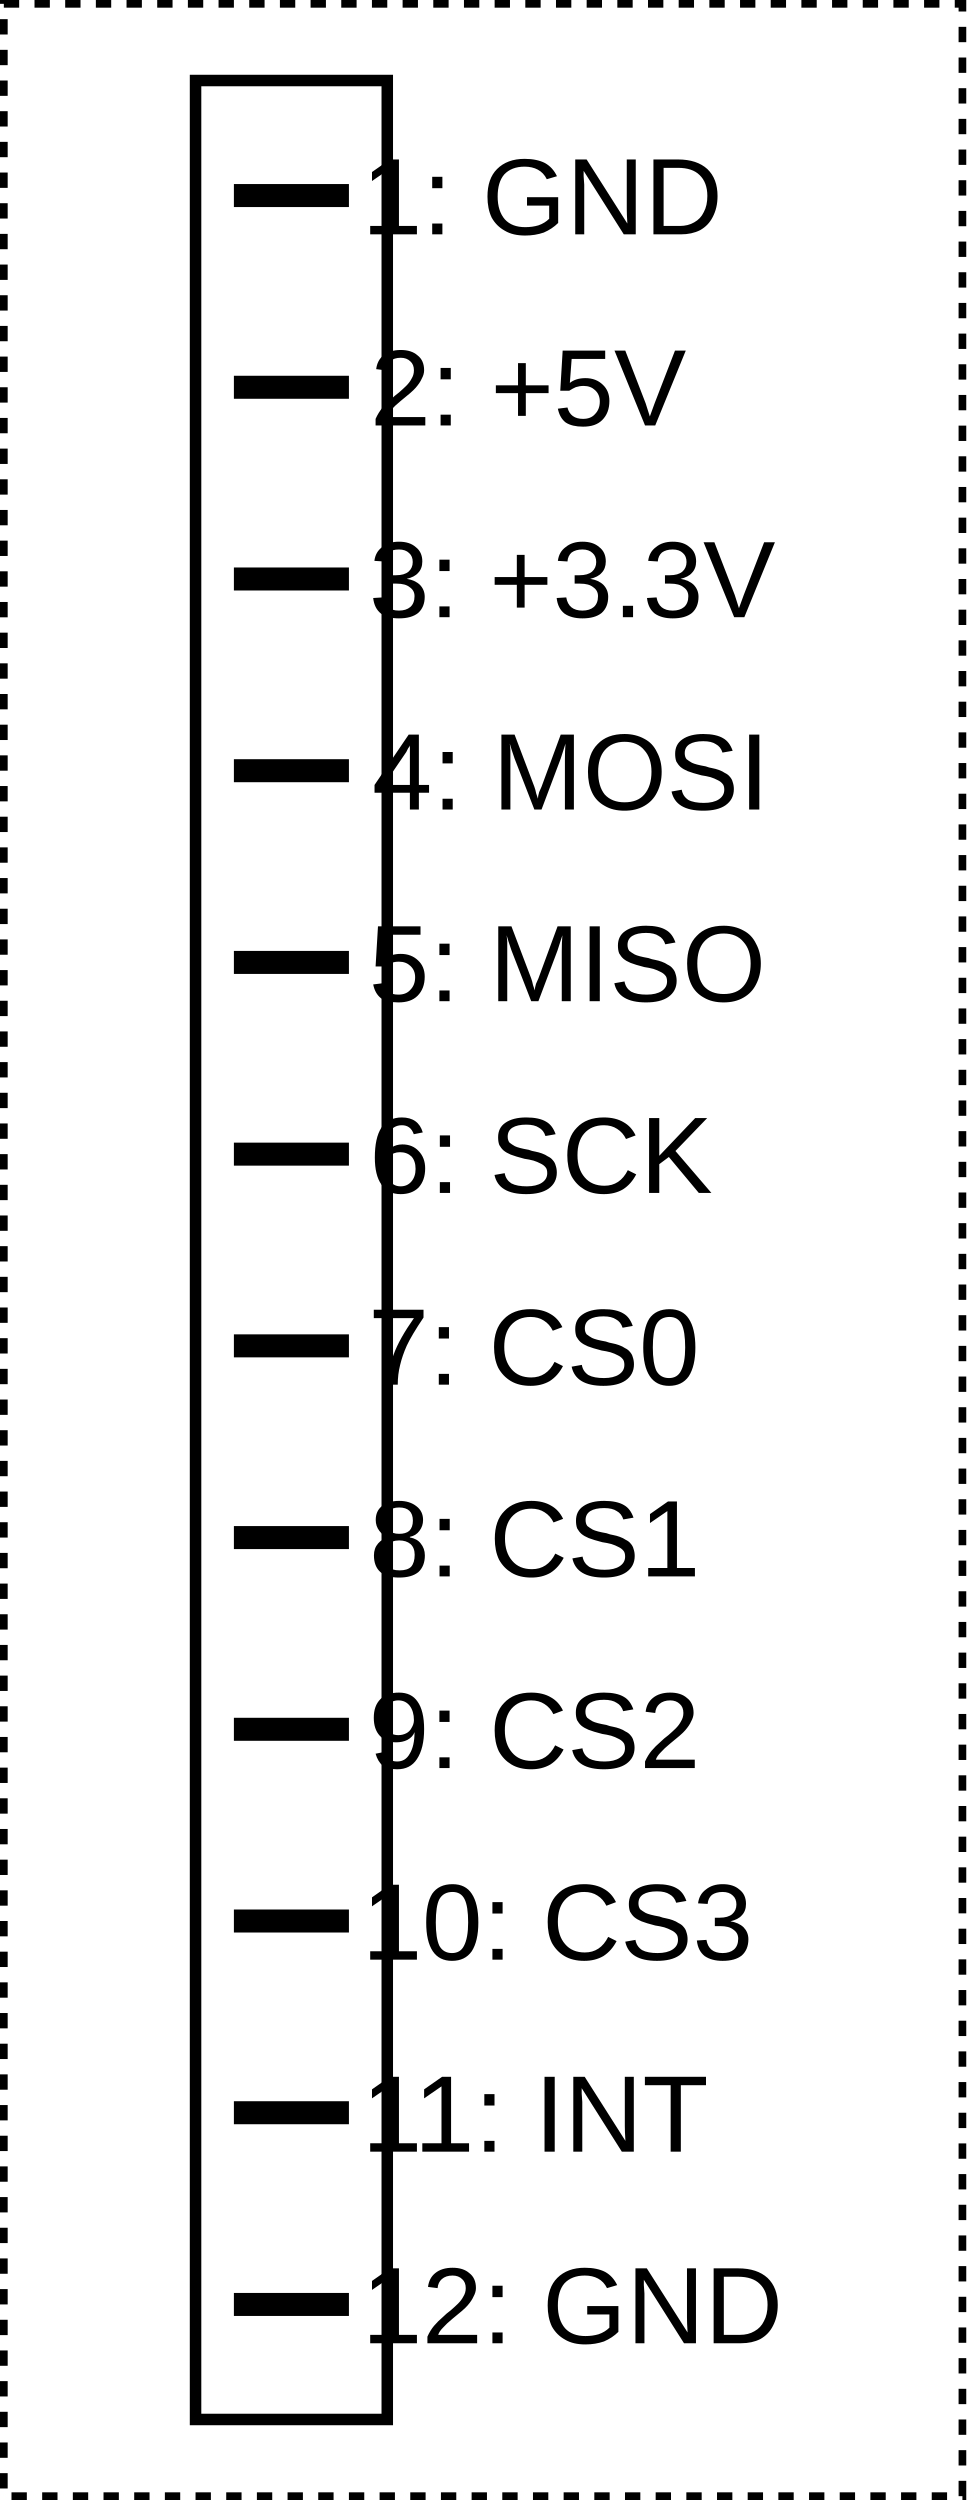
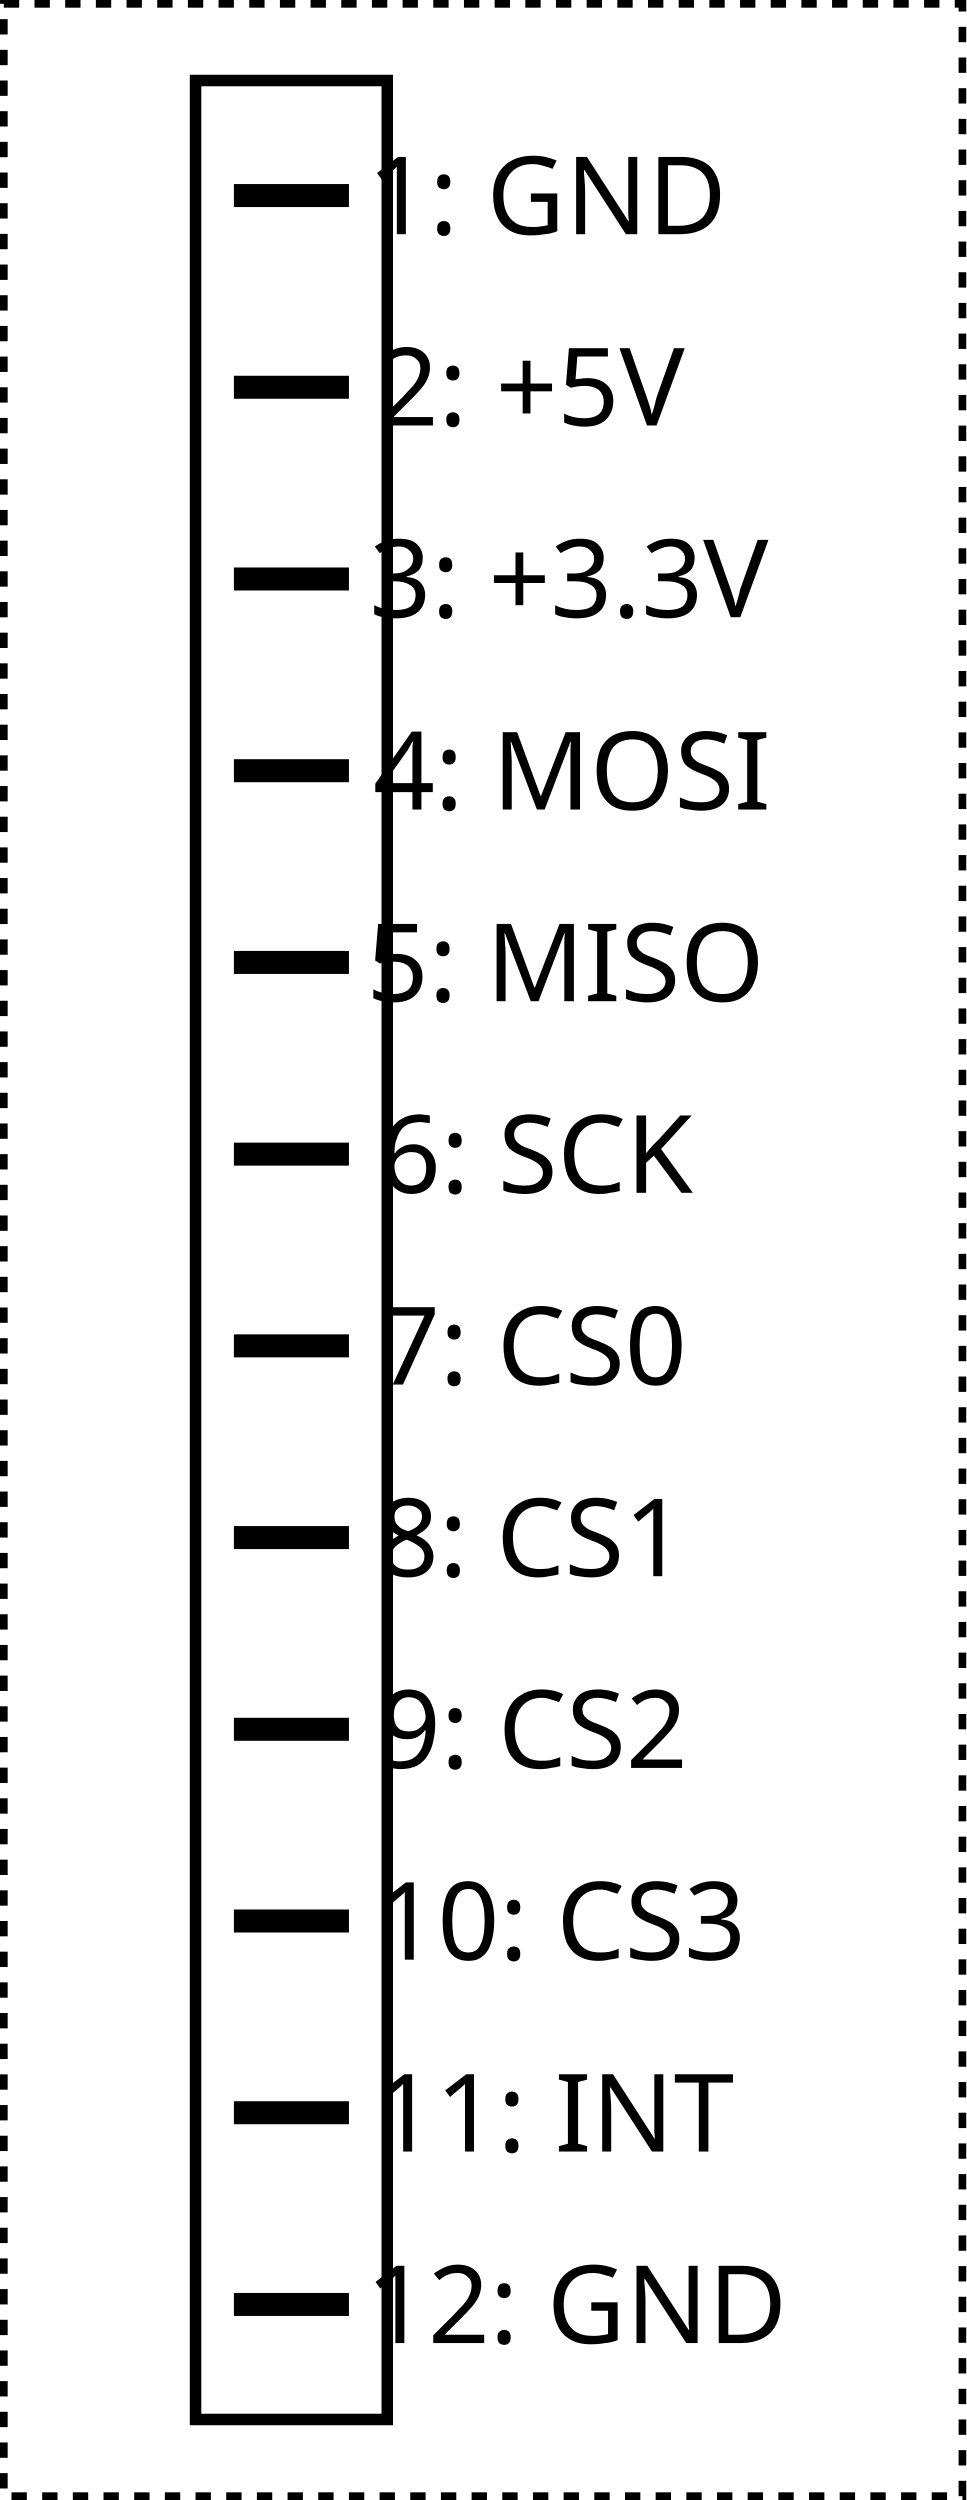
<svg xmlns="http://www.w3.org/2000/svg" width="25.2mm" height="65.2mm" viewBox="0 0 25.2 65.2" version="1.1" id="svg1">
  <defs id="defs1" />
  <g id="layer1" transform="translate(0.1,0.1)">
    <rect style="fill:none;stroke:#000000;stroke-width:0.2;stroke-dasharray:0.4, 0.4;stroke-dashoffset:0;stroke-opacity:1" id="rect1-53" width="25" height="65" x="0" y="0" />
    <rect style="fill:none;stroke:#000000;stroke-width:0.3;stroke-dasharray:none;stroke-opacity:1" id="rect1-5-8-3" width="5" height="61" x="5" y="2" />
    <path style="fill:none;stroke:#000000;stroke-width:0.6;stroke-linejoin:miter;stroke-miterlimit:4;stroke-dasharray:none" d="M 9,5 H 7.5 6" id="path24-4-9-2" />
-     <text xml:space="preserve" style="font-size:2.822px;line-height:1;font-family:Arial;-inkscape-font-specification:'Arial, Normal';text-align:center;letter-spacing:0px;writing-mode:lr-tb;direction:ltr;text-anchor:middle;fill:#000000;fill-opacity:1;stroke:none;stroke-width:0.3" x="16" y="6.01" id="text3">
-       <tspan id="tspan3" style="fill:#000000;fill-opacity:1;stroke:none;stroke-width:0.3" x="16" y="6.01">1: GND</tspan>
+     <text xml:space="preserve" style="font-style:normal;font-variant:normal;font-weight:normal;font-stretch:normal;font-size:2.822px;line-height:1;font-family:'PT Sans';-inkscape-font-specification:'PT Sans, Normal';font-variant-ligatures:normal;font-variant-caps:normal;font-variant-numeric:normal;font-variant-east-asian:normal;text-align:center;letter-spacing:0px;writing-mode:lr-tb;direction:ltr;text-anchor:middle;fill:#000000;fill-opacity:1;stroke:none;stroke-width:0.3" x="16" y="6.01" id="text3">
+       <tspan id="tspan3" style="font-style:normal;font-variant:normal;font-weight:normal;font-stretch:normal;font-size:2.822px;font-family:'PT Sans';-inkscape-font-specification:'PT Sans, Normal';font-variant-ligatures:normal;font-variant-caps:normal;font-variant-numeric:normal;font-variant-east-asian:normal;fill:#000000;fill-opacity:1;stroke:none;stroke-width:0.3" x="16" y="6.01">1: GND</tspan>
    </text>
    <path style="fill:none;stroke:#000000;stroke-width:0.6;stroke-linejoin:miter;stroke-miterlimit:4;stroke-dasharray:none" d="M 9,10 H 7.5 6" id="path24-4-9-2-2" />
-     <text xml:space="preserve" style="font-size:2.822px;line-height:1;font-family:Arial;-inkscape-font-specification:'Arial, Normal';text-align:center;letter-spacing:0px;writing-mode:lr-tb;direction:ltr;text-anchor:middle;fill:#000000;fill-opacity:1;stroke:none;stroke-width:0.3" x="15.636" y="10.997" id="text3-6">
-       <tspan id="tspan3-1" style="fill:#000000;fill-opacity:1;stroke:none;stroke-width:0.3" x="15.636" y="10.997">2: +5V</tspan>
+     <text xml:space="preserve" style="font-style:normal;font-variant:normal;font-weight:normal;font-stretch:normal;font-size:2.822px;line-height:1;font-family:'PT Sans';-inkscape-font-specification:'PT Sans, Normal';font-variant-ligatures:normal;font-variant-caps:normal;font-variant-numeric:normal;font-variant-east-asian:normal;text-align:center;letter-spacing:0px;writing-mode:lr-tb;direction:ltr;text-anchor:middle;fill:#000000;fill-opacity:1;stroke:none;stroke-width:0.3" x="15.57" y="10.997" id="text3-6">
+       <tspan id="tspan3-1" style="font-style:normal;font-variant:normal;font-weight:normal;font-stretch:normal;font-size:2.822px;font-family:'PT Sans';-inkscape-font-specification:'PT Sans, Normal';font-variant-ligatures:normal;font-variant-caps:normal;font-variant-numeric:normal;font-variant-east-asian:normal;fill:#000000;fill-opacity:1;stroke:none;stroke-width:0.3" x="15.57" y="10.997">2: +5V</tspan>
    </text>
    <path style="fill:none;stroke:#000000;stroke-width:0.6;stroke-linejoin:miter;stroke-miterlimit:4;stroke-dasharray:none" d="M 9,15 H 7.5 6" id="path24-4-9-2-20" />
-     <text xml:space="preserve" style="font-size:2.822px;line-height:1;font-family:Arial;-inkscape-font-specification:'Arial, Normal';text-align:center;letter-spacing:0px;writing-mode:lr-tb;direction:ltr;text-anchor:middle;fill:#000000;fill-opacity:1;stroke:none;stroke-width:0.3" x="16.78" y="15.996" id="text3-2">
-       <tspan id="tspan3-3" style="fill:#000000;fill-opacity:1;stroke:none;stroke-width:0.3" x="16.78" y="15.996">3: +3.3V</tspan>
+     <text xml:space="preserve" style="font-style:normal;font-variant:normal;font-weight:normal;font-stretch:normal;font-size:2.822px;line-height:1;font-family:'PT Sans';-inkscape-font-specification:'PT Sans, Normal';font-variant-ligatures:normal;font-variant-caps:normal;font-variant-numeric:normal;font-variant-east-asian:normal;text-align:center;letter-spacing:0px;writing-mode:lr-tb;direction:ltr;text-anchor:middle;fill:#000000;fill-opacity:1;stroke:none;stroke-width:0.3" x="16.567" y="15.996" id="text3-2">
+       <tspan id="tspan3-3" style="font-style:normal;font-variant:normal;font-weight:normal;font-stretch:normal;font-size:2.822px;font-family:'PT Sans';-inkscape-font-specification:'PT Sans, Normal';font-variant-ligatures:normal;font-variant-caps:normal;font-variant-numeric:normal;font-variant-east-asian:normal;fill:#000000;fill-opacity:1;stroke:none;stroke-width:0.3" x="16.567" y="15.996">3: +3.3V</tspan>
    </text>
    <path style="fill:none;stroke:#000000;stroke-width:0.6;stroke-linejoin:miter;stroke-miterlimit:4;stroke-dasharray:none" d="M 9,20 H 7.5 6" id="path24-4-9-2-22" />
-     <text xml:space="preserve" style="font-size:2.822px;line-height:1;font-family:Arial;-inkscape-font-specification:'Arial, Normal';text-align:center;letter-spacing:0px;writing-mode:lr-tb;direction:ltr;text-anchor:middle;fill:#000000;fill-opacity:1;stroke:none;stroke-width:0.3" x="16.742" y="21.011" id="text3-8">
-       <tspan id="tspan3-9" style="fill:#000000;fill-opacity:1;stroke:none;stroke-width:0.3" x="16.742" y="21.011">4: MOSI</tspan>
+     <text xml:space="preserve" style="font-style:normal;font-variant:normal;font-weight:normal;font-stretch:normal;font-size:2.822px;line-height:1;font-family:'PT Sans';-inkscape-font-specification:'PT Sans, Normal';font-variant-ligatures:normal;font-variant-caps:normal;font-variant-numeric:normal;font-variant-east-asian:normal;text-align:center;letter-spacing:0px;writing-mode:lr-tb;direction:ltr;text-anchor:middle;fill:#000000;fill-opacity:1;stroke:none;stroke-width:0.3" x="16.646" y="21.011" id="text3-8">
+       <tspan id="tspan3-9" style="font-style:normal;font-variant:normal;font-weight:normal;font-stretch:normal;font-size:2.822px;font-family:'PT Sans';-inkscape-font-specification:'PT Sans, Normal';font-variant-ligatures:normal;font-variant-caps:normal;font-variant-numeric:normal;font-variant-east-asian:normal;fill:#000000;fill-opacity:1;stroke:none;stroke-width:0.3" x="16.646" y="21.011">4: MOSI</tspan>
    </text>
    <path style="fill:none;stroke:#000000;stroke-width:0.6;stroke-linejoin:miter;stroke-miterlimit:4;stroke-dasharray:none" d="M 9,25 H 7.5 6" id="path24-4-9-2-1" />
-     <text xml:space="preserve" style="font-size:2.822px;line-height:1;font-family:Arial;-inkscape-font-specification:'Arial, Normal';text-align:center;letter-spacing:0px;writing-mode:lr-tb;direction:ltr;text-anchor:middle;fill:#000000;fill-opacity:1;stroke:none;stroke-width:0.3" x="16.661" y="26.011" id="text3-29">
-       <tspan id="tspan3-31" style="fill:#000000;fill-opacity:1;stroke:none;stroke-width:0.3" x="16.661" y="26.011">5: MISO</tspan>
+     <text xml:space="preserve" style="font-style:normal;font-variant:normal;font-weight:normal;font-stretch:normal;font-size:2.822px;line-height:1;font-family:'PT Sans';-inkscape-font-specification:'PT Sans, Normal';font-variant-ligatures:normal;font-variant-caps:normal;font-variant-numeric:normal;font-variant-east-asian:normal;text-align:center;letter-spacing:0px;writing-mode:lr-tb;direction:ltr;text-anchor:middle;fill:#000000;fill-opacity:1;stroke:none;stroke-width:0.3" x="16.485" y="26.011" id="text3-29">
+       <tspan id="tspan3-31" style="font-style:normal;font-variant:normal;font-weight:normal;font-stretch:normal;font-size:2.822px;font-family:'PT Sans';-inkscape-font-specification:'PT Sans, Normal';font-variant-ligatures:normal;font-variant-caps:normal;font-variant-numeric:normal;font-variant-east-asian:normal;fill:#000000;fill-opacity:1;stroke:none;stroke-width:0.3" x="16.485" y="26.011">5: MISO</tspan>
    </text>
    <path style="fill:none;stroke:#000000;stroke-width:0.6;stroke-linejoin:miter;stroke-miterlimit:4;stroke-dasharray:none" d="M 9,30 H 7.5 6" id="path24-4-9-2-8" />
-     <text xml:space="preserve" style="font-size:2.822px;line-height:1;font-family:Arial;-inkscape-font-specification:'Arial, Normal';text-align:center;letter-spacing:0px;writing-mode:lr-tb;direction:ltr;text-anchor:middle;fill:#000000;fill-opacity:1;stroke:none;stroke-width:0.3" x="15.967" y="31.01" id="text3-4">
-       <tspan id="tspan3-5" style="fill:#000000;fill-opacity:1;stroke:none;stroke-width:0.3" x="15.967" y="31.01">6: SCK</tspan>
+     <text xml:space="preserve" style="font-style:normal;font-variant:normal;font-weight:normal;font-stretch:normal;font-size:2.822px;line-height:1;font-family:'PT Sans';-inkscape-font-specification:'PT Sans, Normal';font-variant-ligatures:normal;font-variant-caps:normal;font-variant-numeric:normal;font-variant-east-asian:normal;text-align:center;letter-spacing:0px;writing-mode:lr-tb;direction:ltr;text-anchor:middle;fill:#000000;fill-opacity:1;stroke:none;stroke-width:0.3" x="15.708" y="31.01" id="text3-4">
+       <tspan id="tspan3-5" style="font-style:normal;font-variant:normal;font-weight:normal;font-stretch:normal;font-size:2.822px;font-family:'PT Sans';-inkscape-font-specification:'PT Sans, Normal';font-variant-ligatures:normal;font-variant-caps:normal;font-variant-numeric:normal;font-variant-east-asian:normal;fill:#000000;fill-opacity:1;stroke:none;stroke-width:0.3" x="15.708" y="31.01">6: SCK</tspan>
    </text>
    <path style="fill:none;stroke:#000000;stroke-width:0.6;stroke-linejoin:miter;stroke-miterlimit:4;stroke-dasharray:none" d="M 9,35 H 7.5 6" id="path24-4-9-2-10" />
-     <text xml:space="preserve" style="font-size:2.822px;line-height:1;font-family:Arial;-inkscape-font-specification:'Arial, Normal';text-align:center;letter-spacing:0px;writing-mode:lr-tb;direction:ltr;text-anchor:middle;fill:#000000;fill-opacity:1;stroke:none;stroke-width:0.3" x="15.783" y="36.01" id="text3-63">
-       <tspan id="tspan3-2" style="fill:#000000;fill-opacity:1;stroke:none;stroke-width:0.3" x="15.783" y="36.01">7: CS0</tspan>
+     <text xml:space="preserve" style="font-style:normal;font-variant:normal;font-weight:normal;font-stretch:normal;font-size:2.822px;line-height:1;font-family:'PT Sans';-inkscape-font-specification:'PT Sans, Normal';font-variant-ligatures:normal;font-variant-caps:normal;font-variant-numeric:normal;font-variant-east-asian:normal;text-align:center;letter-spacing:0px;writing-mode:lr-tb;direction:ltr;text-anchor:middle;fill:#000000;fill-opacity:1;stroke:none;stroke-width:0.3" x="15.613" y="36.01" id="text3-63">
+       <tspan id="tspan3-2" style="font-style:normal;font-variant:normal;font-weight:normal;font-stretch:normal;font-size:2.822px;font-family:'PT Sans';-inkscape-font-specification:'PT Sans, Normal';font-variant-ligatures:normal;font-variant-caps:normal;font-variant-numeric:normal;font-variant-east-asian:normal;fill:#000000;fill-opacity:1;stroke:none;stroke-width:0.3" x="15.613" y="36.01">7: CS0</tspan>
    </text>
    <path style="fill:none;stroke:#000000;stroke-width:0.6;stroke-linejoin:miter;stroke-miterlimit:4;stroke-dasharray:none" d="M 9,40 H 7.5 6" id="path24-4-9-2-5" />
-     <text xml:space="preserve" style="font-size:2.822px;line-height:1;font-family:Arial;-inkscape-font-specification:'Arial, Normal';text-align:center;letter-spacing:0px;writing-mode:lr-tb;direction:ltr;text-anchor:middle;fill:#000000;fill-opacity:1;stroke:none;stroke-width:0.3" x="15.802" y="41.01" id="text3-5">
-       <tspan id="tspan3-4" style="fill:#000000;fill-opacity:1;stroke:none;stroke-width:0.3" x="15.802" y="41.01">8: CS1</tspan>
+     <text xml:space="preserve" style="font-style:normal;font-variant:normal;font-weight:normal;font-stretch:normal;font-size:2.822px;line-height:1;font-family:'PT Sans';-inkscape-font-specification:'PT Sans, Normal';font-variant-ligatures:normal;font-variant-caps:normal;font-variant-numeric:normal;font-variant-east-asian:normal;text-align:center;letter-spacing:0px;writing-mode:lr-tb;direction:ltr;text-anchor:middle;fill:#000000;fill-opacity:1;stroke:none;stroke-width:0.3" x="15.594" y="41.01" id="text3-5">
+       <tspan id="tspan3-4" style="font-style:normal;font-variant:normal;font-weight:normal;font-stretch:normal;font-size:2.822px;font-family:'PT Sans';-inkscape-font-specification:'PT Sans, Normal';font-variant-ligatures:normal;font-variant-caps:normal;font-variant-numeric:normal;font-variant-east-asian:normal;fill:#000000;fill-opacity:1;stroke:none;stroke-width:0.3" x="15.594" y="41.01">8: CS1</tspan>
    </text>
    <path style="fill:none;stroke:#000000;stroke-width:0.6;stroke-linejoin:miter;stroke-miterlimit:4;stroke-dasharray:none" d="M 9,45 H 7.5 6" id="path24-4-9-2-5-6" />
-     <text xml:space="preserve" style="font-size:2.822px;line-height:1;font-family:Arial;-inkscape-font-specification:'Arial, Normal';text-align:center;letter-spacing:0px;writing-mode:lr-tb;direction:ltr;text-anchor:middle;fill:#000000;fill-opacity:1;stroke:none;stroke-width:0.3" x="15.799" y="46.01" id="text3-5-9">
-       <tspan id="tspan3-4-3" style="fill:#000000;fill-opacity:1;stroke:none;stroke-width:0.3" x="15.799" y="46.01">9: CS2</tspan>
+     <text xml:space="preserve" style="font-style:normal;font-variant:normal;font-weight:normal;font-stretch:normal;font-size:2.822px;line-height:1;font-family:'PT Sans';-inkscape-font-specification:'PT Sans, Normal';font-variant-ligatures:normal;font-variant-caps:normal;font-variant-numeric:normal;font-variant-east-asian:normal;text-align:center;letter-spacing:0px;writing-mode:lr-tb;direction:ltr;text-anchor:middle;fill:#000000;fill-opacity:1;stroke:none;stroke-width:0.3" x="15.639" y="46.01" id="text3-5-9">
+       <tspan id="tspan3-4-3" style="font-style:normal;font-variant:normal;font-weight:normal;font-stretch:normal;font-size:2.822px;font-family:'PT Sans';-inkscape-font-specification:'PT Sans, Normal';font-variant-ligatures:normal;font-variant-caps:normal;font-variant-numeric:normal;font-variant-east-asian:normal;fill:#000000;fill-opacity:1;stroke:none;stroke-width:0.3" x="15.639" y="46.01">9: CS2</tspan>
    </text>
    <path style="fill:none;stroke:#000000;stroke-width:0.6;stroke-linejoin:miter;stroke-miterlimit:4;stroke-dasharray:none" d="M 9,50 H 7.5 6" id="path24-4-9-2-5-2" />
-     <text xml:space="preserve" style="font-size:2.822px;line-height:1;font-family:Arial;-inkscape-font-specification:'Arial, Normal';text-align:center;letter-spacing:0px;writing-mode:lr-tb;direction:ltr;text-anchor:middle;fill:#000000;fill-opacity:1;stroke:none;stroke-width:0.3" x="16.394" y="51.009" id="text3-5-5">
-       <tspan id="tspan3-4-4" style="fill:#000000;fill-opacity:1;stroke:none;stroke-width:0.3" x="16.394" y="51.009">10: CS3</tspan>
+     <text xml:space="preserve" style="font-style:normal;font-variant:normal;font-weight:normal;font-stretch:normal;font-size:2.822px;line-height:1;font-family:'PT Sans';-inkscape-font-specification:'PT Sans, Normal';font-variant-ligatures:normal;font-variant-caps:normal;font-variant-numeric:normal;font-variant-east-asian:normal;text-align:center;letter-spacing:0px;writing-mode:lr-tb;direction:ltr;text-anchor:middle;fill:#000000;fill-opacity:1;stroke:none;stroke-width:0.3" x="16.357" y="51.009" id="text3-5-5">
+       <tspan id="tspan3-4-4" style="font-style:normal;font-variant:normal;font-weight:normal;font-stretch:normal;font-size:2.822px;font-family:'PT Sans';-inkscape-font-specification:'PT Sans, Normal';font-variant-ligatures:normal;font-variant-caps:normal;font-variant-numeric:normal;font-variant-east-asian:normal;fill:#000000;fill-opacity:1;stroke:none;stroke-width:0.3" x="16.357" y="51.009">10: CS3</tspan>
    </text>
    <path style="fill:none;stroke:#000000;stroke-width:0.6;stroke-linejoin:miter;stroke-miterlimit:4;stroke-dasharray:none" d="M 9,55 H 7.5 6" id="path24-4-9-2-5-3" />
-     <text xml:space="preserve" style="font-size:2.822px;line-height:1;font-family:Arial;-inkscape-font-specification:'Arial, Normal';text-align:center;letter-spacing:0px;writing-mode:lr-tb;direction:ltr;text-anchor:middle;fill:#000000;fill-opacity:1;stroke:none;stroke-width:0.3" x="15.817" y="56.014" id="text3-5-0">
-       <tspan id="tspan3-4-7" style="fill:#000000;fill-opacity:1;stroke:none;stroke-width:0.3" x="15.817" y="56.014">11: INT</tspan>
+     <text xml:space="preserve" style="font-style:normal;font-variant:normal;font-weight:normal;font-stretch:normal;font-size:2.822px;line-height:1;font-family:'PT Sans';-inkscape-font-specification:'PT Sans, Normal';font-variant-ligatures:normal;font-variant-caps:normal;font-variant-numeric:normal;font-variant-east-asian:normal;text-align:center;letter-spacing:0px;writing-mode:lr-tb;direction:ltr;text-anchor:middle;fill:#000000;fill-opacity:1;stroke:none;stroke-width:0.3" x="16.176" y="56.014" id="text3-5-0">
+       <tspan id="tspan3-4-7" style="font-style:normal;font-variant:normal;font-weight:normal;font-stretch:normal;font-size:2.822px;font-family:'PT Sans';-inkscape-font-specification:'PT Sans, Normal';font-variant-ligatures:normal;font-variant-caps:normal;font-variant-numeric:normal;font-variant-east-asian:normal;fill:#000000;fill-opacity:1;stroke:none;stroke-width:0.3" x="16.176" y="56.014">11: INT</tspan>
    </text>
    <path style="fill:none;stroke:#000000;stroke-width:0.6;stroke-linejoin:miter;stroke-miterlimit:4;stroke-dasharray:none" d="M 9,60 H 7.5 6" id="path24-4-9-2-5-8" />
-     <text xml:space="preserve" style="font-size:2.822px;line-height:1;font-family:Arial;-inkscape-font-specification:'Arial, Normal';text-align:center;letter-spacing:0px;writing-mode:lr-tb;direction:ltr;text-anchor:middle;fill:#000000;fill-opacity:1;stroke:none;stroke-width:0.3" x="16.785" y="61.01" id="text3-5-4">
-       <tspan id="tspan3-4-31" style="fill:#000000;fill-opacity:1;stroke:none;stroke-width:0.3" x="16.785" y="61.01">12: GND</tspan>
+     <text xml:space="preserve" style="font-style:normal;font-variant:normal;font-weight:normal;font-stretch:normal;font-size:2.822px;line-height:1;font-family:'PT Sans';-inkscape-font-specification:'PT Sans, Normal';font-variant-ligatures:normal;font-variant-caps:normal;font-variant-numeric:normal;font-variant-east-asian:normal;text-align:center;letter-spacing:0px;writing-mode:lr-tb;direction:ltr;text-anchor:middle;fill:#000000;fill-opacity:1;stroke:none;stroke-width:0.3" x="16.769" y="61.01" id="text3-5-4">
+       <tspan id="tspan3-4-31" style="font-style:normal;font-variant:normal;font-weight:normal;font-stretch:normal;font-size:2.822px;font-family:'PT Sans';-inkscape-font-specification:'PT Sans, Normal';font-variant-ligatures:normal;font-variant-caps:normal;font-variant-numeric:normal;font-variant-east-asian:normal;fill:#000000;fill-opacity:1;stroke:none;stroke-width:0.3" x="16.769" y="61.01">12: GND</tspan>
    </text>
  </g>
</svg>
